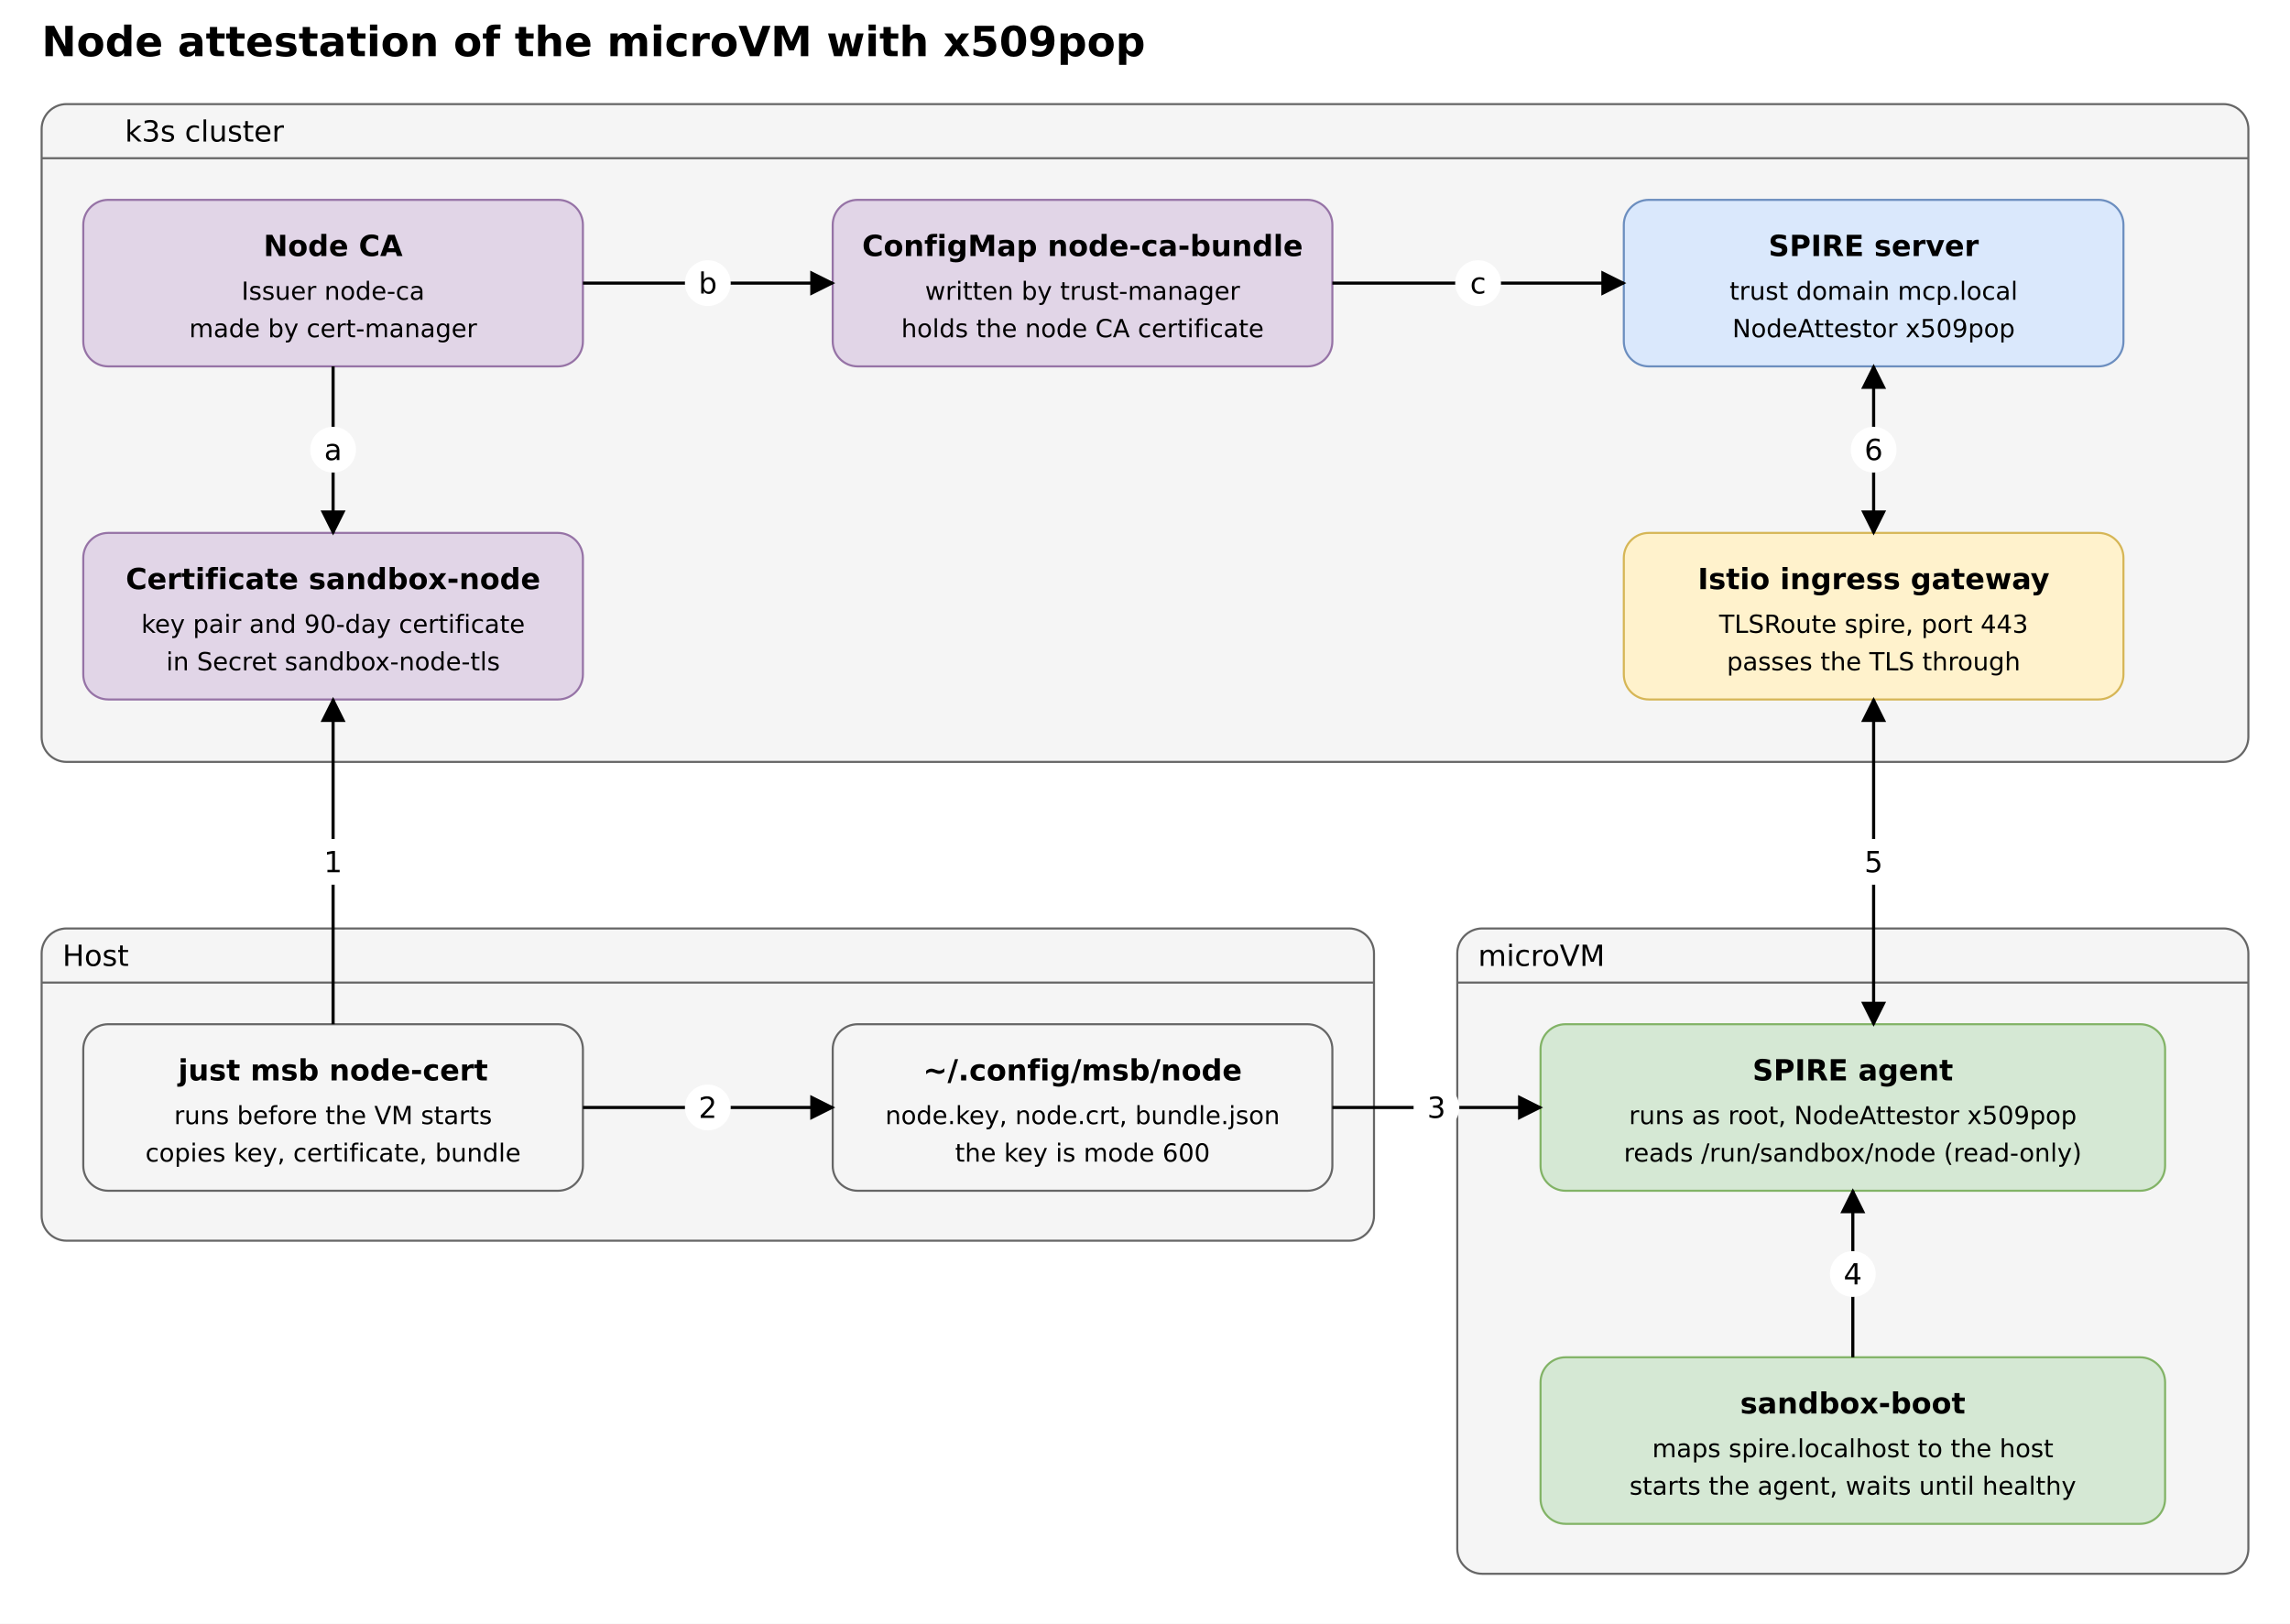
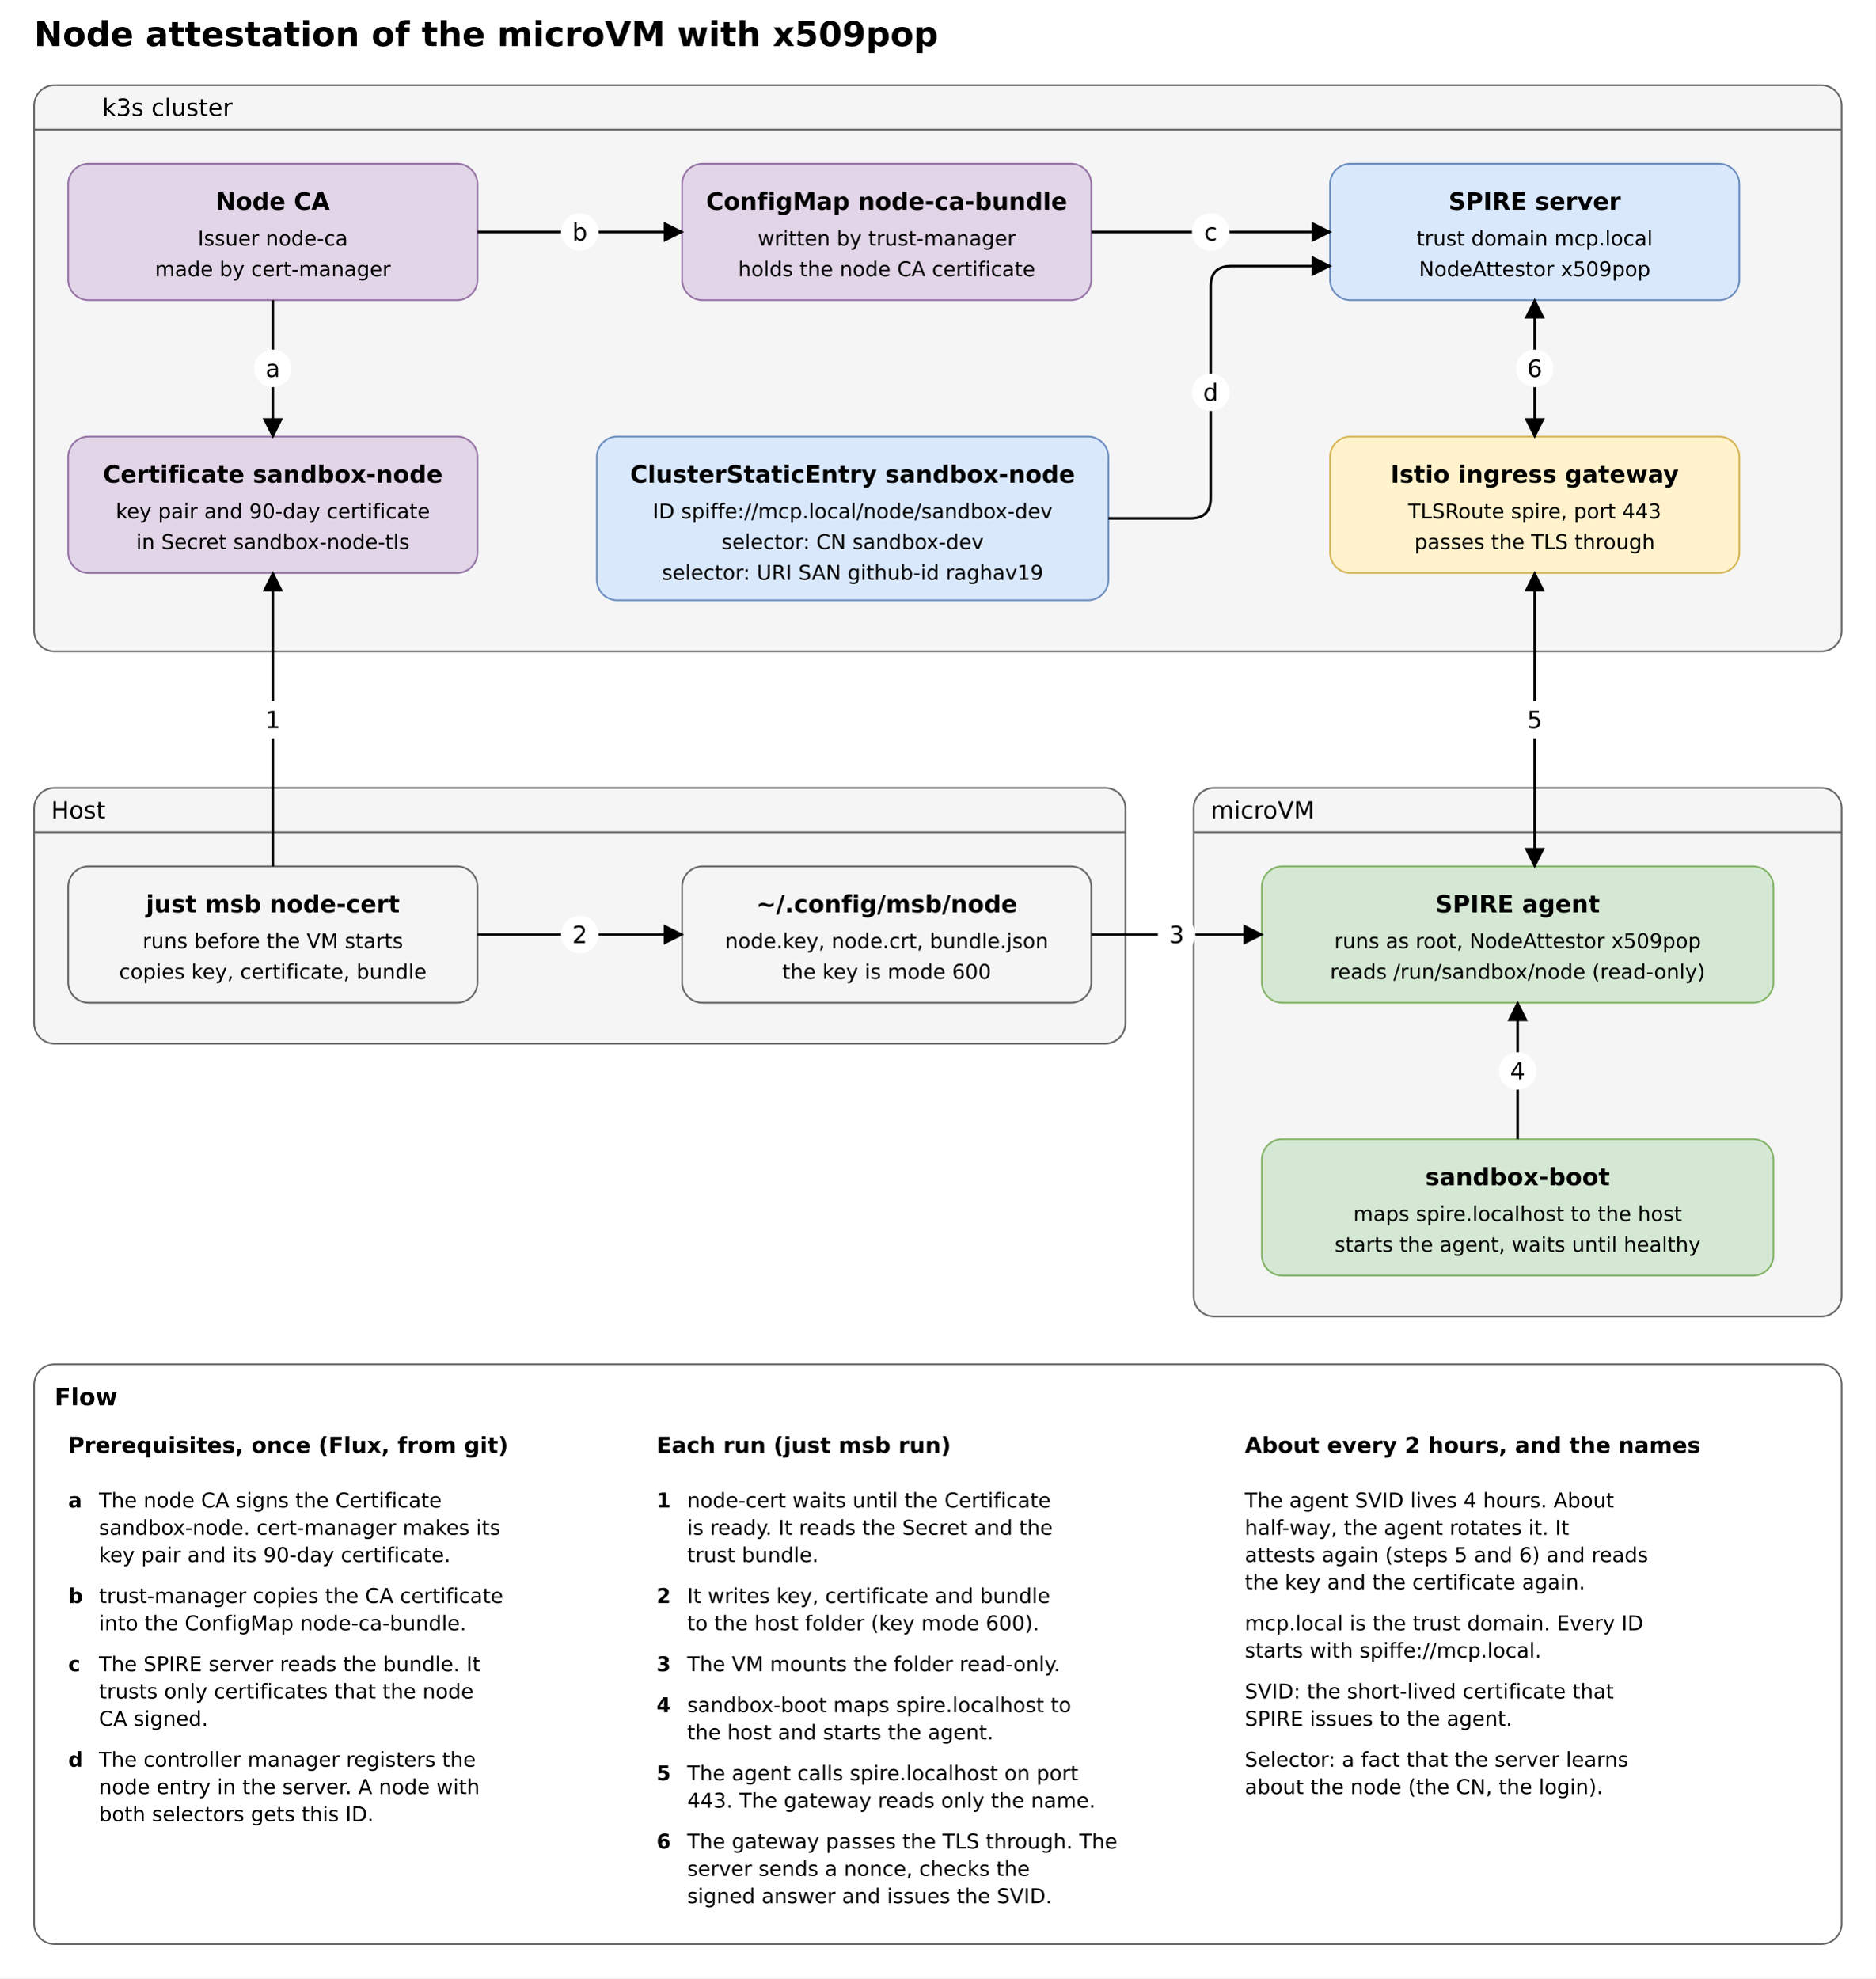
- <svg xmlns="http://www.w3.org/2000/svg" width="1100" height="780" viewBox="0 0 1100 780" font-family="DejaVu Sans">
+ <svg xmlns="http://www.w3.org/2000/svg" width="1100" height="1160" viewBox="0 0 1100 1160" font-family="DejaVu Sans">
  <defs>
    <marker id="arr" viewBox="0 0 10 10" refX="9" refY="5" markerWidth="8" markerHeight="8" orient="auto-start-reverse">
      <path d="M0,0 L10,5 L0,10 z" fill="#000" />
    </marker>
  </defs>
-   <rect width="1100" height="780" fill="#ffffff" />
+   <rect width="1100" height="1160" fill="#ffffff" />
  <text x="20" y="27" font-size="20" font-weight="bold">Node attestation of the microVM with x509pop</text>
-   <rect x="20" y="50" width="1060" height="316" rx="12" fill="#f5f5f5" stroke="#666666" />
+   <rect x="20" y="50" width="1060" height="332" rx="12" fill="#f5f5f5" stroke="#666666" />
  <line x1="20" y1="76" x2="1080" y2="76" stroke="#666666" />
  <text x="60" y="68" font-size="14">k3s cluster</text>
-   <rect x="20" y="446" width="640" height="150" rx="12" fill="#f5f5f5" stroke="#666666" />
-   <line x1="20" y1="472" x2="660" y2="472" stroke="#666666" />
-   <text x="30" y="464" font-size="14">Host</text>
-   <rect x="700" y="446" width="380" height="310" rx="12" fill="#f5f5f5" stroke="#666666" />
-   <line x1="700" y1="472" x2="1080" y2="472" stroke="#666666" />
-   <text x="710" y="464" font-size="14">microVM</text>
+   <rect x="20" y="462" width="640" height="150" rx="12" fill="#f5f5f5" stroke="#666666" />
+   <line x1="20" y1="488" x2="660" y2="488" stroke="#666666" />
+   <text x="30" y="480" font-size="14">Host</text>
+   <rect x="700" y="462" width="380" height="310" rx="12" fill="#f5f5f5" stroke="#666666" />
+   <line x1="700" y1="488" x2="1080" y2="488" stroke="#666666" />
+   <text x="710" y="480" font-size="14">microVM</text>
  <rect x="40" y="96" width="240" height="80" rx="12" fill="#e1d5e7" stroke="#9673a6" />
  <text x="160.0" y="123" font-size="14" font-weight="bold" text-anchor="middle">Node CA</text>
  <text x="160.0" y="144" font-size="12" text-anchor="middle">Issuer node-ca</text>
  <text x="160.0" y="162" font-size="12" text-anchor="middle">made by cert-manager</text>
  <rect x="400" y="96" width="240" height="80" rx="12" fill="#e1d5e7" stroke="#9673a6" />
  <text x="520.0" y="123" font-size="14" font-weight="bold" text-anchor="middle">ConfigMap node-ca-bundle</text>
  <text x="520.0" y="144" font-size="12" text-anchor="middle">written by trust-manager</text>
  <text x="520.0" y="162" font-size="12" text-anchor="middle">holds the node CA certificate</text>
  <rect x="780" y="96" width="240" height="80" rx="12" fill="#dae8fc" stroke="#6c8ebf" />
  <text x="900.0" y="123" font-size="14" font-weight="bold" text-anchor="middle">SPIRE server</text>
  <text x="900.0" y="144" font-size="12" text-anchor="middle">trust domain mcp.local</text>
  <text x="900.0" y="162" font-size="12" text-anchor="middle">NodeAttestor x509pop</text>
  <rect x="40" y="256" width="240" height="80" rx="12" fill="#e1d5e7" stroke="#9673a6" />
  <text x="160.0" y="283" font-size="14" font-weight="bold" text-anchor="middle">Certificate sandbox-node</text>
  <text x="160.0" y="304" font-size="12" text-anchor="middle">key pair and 90-day certificate</text>
  <text x="160.0" y="322" font-size="12" text-anchor="middle">in Secret sandbox-node-tls</text>
+   <rect x="350" y="256" width="300" height="96" rx="12" fill="#dae8fc" stroke="#6c8ebf" />
+   <text x="500.0" y="283" font-size="14" font-weight="bold" text-anchor="middle">ClusterStaticEntry sandbox-node</text>
+   <text x="500.0" y="304" font-size="12" text-anchor="middle">ID spiffe://mcp.local/node/sandbox-dev</text>
+   <text x="500.0" y="322" font-size="12" text-anchor="middle">selector: CN sandbox-dev</text>
+   <text x="500.0" y="340" font-size="12" text-anchor="middle">selector: URI SAN github-id raghav19</text>
  <rect x="780" y="256" width="240" height="80" rx="12" fill="#fff2cc" stroke="#d6b656" />
  <text x="900.0" y="283" font-size="14" font-weight="bold" text-anchor="middle">Istio ingress gateway</text>
  <text x="900.0" y="304" font-size="12" text-anchor="middle">TLSRoute spire, port 443</text>
  <text x="900.0" y="322" font-size="12" text-anchor="middle">passes the TLS through</text>
-   <rect x="40" y="492" width="240" height="80" rx="12" fill="#f5f5f5" stroke="#666666" />
-   <text x="160.0" y="519" font-size="14" font-weight="bold" text-anchor="middle">just msb node-cert</text>
-   <text x="160.0" y="540" font-size="12" text-anchor="middle">runs before the VM starts</text>
-   <text x="160.0" y="558" font-size="12" text-anchor="middle">copies key, certificate, bundle</text>
-   <rect x="400" y="492" width="240" height="80" rx="12" fill="#f5f5f5" stroke="#666666" />
-   <text x="520.0" y="519" font-size="14" font-weight="bold" text-anchor="middle">~/.config/msb/node</text>
-   <text x="520.0" y="540" font-size="12" text-anchor="middle">node.key, node.crt, bundle.json</text>
-   <text x="520.0" y="558" font-size="12" text-anchor="middle">the key is mode 600</text>
-   <rect x="740" y="492" width="300" height="80" rx="12" fill="#d5e8d4" stroke="#82b366" />
-   <text x="890.0" y="519" font-size="14" font-weight="bold" text-anchor="middle">SPIRE agent</text>
-   <text x="890.0" y="540" font-size="12" text-anchor="middle">runs as root, NodeAttestor x509pop</text>
-   <text x="890.0" y="558" font-size="12" text-anchor="middle">reads /run/sandbox/node (read-only)</text>
-   <rect x="740" y="652" width="300" height="80" rx="12" fill="#d5e8d4" stroke="#82b366" />
-   <text x="890.0" y="679" font-size="14" font-weight="bold" text-anchor="middle">sandbox-boot</text>
-   <text x="890.0" y="700" font-size="12" text-anchor="middle">maps spire.localhost to the host</text>
-   <text x="890.0" y="718" font-size="12" text-anchor="middle">starts the agent, waits until healthy</text>
-   <line x1="160.0" y1="176" x2="160.0" y2="256" stroke="#000" stroke-width="1.5" marker-end="url(#arr)" />
+   <rect x="40" y="508" width="240" height="80" rx="12" fill="#f5f5f5" stroke="#666666" />
+   <text x="160.0" y="535" font-size="14" font-weight="bold" text-anchor="middle">just msb node-cert</text>
+   <text x="160.0" y="556" font-size="12" text-anchor="middle">runs before the VM starts</text>
+   <text x="160.0" y="574" font-size="12" text-anchor="middle">copies key, certificate, bundle</text>
+   <rect x="400" y="508" width="240" height="80" rx="12" fill="#f5f5f5" stroke="#666666" />
+   <text x="520.0" y="535" font-size="14" font-weight="bold" text-anchor="middle">~/.config/msb/node</text>
+   <text x="520.0" y="556" font-size="12" text-anchor="middle">node.key, node.crt, bundle.json</text>
+   <text x="520.0" y="574" font-size="12" text-anchor="middle">the key is mode 600</text>
+   <rect x="740" y="508" width="300" height="80" rx="12" fill="#d5e8d4" stroke="#82b366" />
+   <text x="890.0" y="535" font-size="14" font-weight="bold" text-anchor="middle">SPIRE agent</text>
+   <text x="890.0" y="556" font-size="12" text-anchor="middle">runs as root, NodeAttestor x509pop</text>
+   <text x="890.0" y="574" font-size="12" text-anchor="middle">reads /run/sandbox/node (read-only)</text>
+   <rect x="740" y="668" width="300" height="80" rx="12" fill="#d5e8d4" stroke="#82b366" />
+   <text x="890.0" y="695" font-size="14" font-weight="bold" text-anchor="middle">sandbox-boot</text>
+   <text x="890.0" y="716" font-size="12" text-anchor="middle">maps spire.localhost to the host</text>
+   <text x="890.0" y="734" font-size="12" text-anchor="middle">starts the agent, waits until healthy</text>
+   <path d="M160.0,176 L160.0,256" fill="none" stroke="#000" stroke-width="1.5" marker-end="url(#arr)" />
  <circle cx="160.0" cy="216.0" r="11" fill="#ffffff" />
  <text x="160.0" y="221.0" font-size="14" text-anchor="middle">a</text>
-   <line x1="280" y1="136.0" x2="400" y2="136.0" stroke="#000" stroke-width="1.5" marker-end="url(#arr)" />
+   <path d="M280,136.0 L400,136.0" fill="none" stroke="#000" stroke-width="1.5" marker-end="url(#arr)" />
  <circle cx="340.0" cy="136.0" r="11" fill="#ffffff" />
  <text x="340.0" y="141.0" font-size="14" text-anchor="middle">b</text>
-   <line x1="640" y1="136.0" x2="780" y2="136.0" stroke="#000" stroke-width="1.5" marker-end="url(#arr)" />
+   <path d="M640,136.0 L780,136.0" fill="none" stroke="#000" stroke-width="1.5" marker-end="url(#arr)" />
  <circle cx="710.0" cy="136.0" r="11" fill="#ffffff" />
  <text x="710.0" y="141.0" font-size="14" text-anchor="middle">c</text>
-   <line x1="160.0" y1="492" x2="160.0" y2="336" stroke="#000" stroke-width="1.5" marker-end="url(#arr)" />
-   <circle cx="160.0" cy="414.0" r="11" fill="#ffffff" />
-   <text x="160.0" y="419.0" font-size="14" text-anchor="middle">1</text>
-   <line x1="280" y1="532.0" x2="400" y2="532.0" stroke="#000" stroke-width="1.5" marker-end="url(#arr)" />
-   <circle cx="340.0" cy="532.0" r="11" fill="#ffffff" />
-   <text x="340.0" y="537.0" font-size="14" text-anchor="middle">2</text>
-   <line x1="640" y1="532.0" x2="740" y2="532.0" stroke="#000" stroke-width="1.5" marker-end="url(#arr)" />
-   <circle cx="690.0" cy="532.0" r="11" fill="#ffffff" />
-   <text x="690.0" y="537.0" font-size="14" text-anchor="middle">3</text>
-   <line x1="890.0" y1="652" x2="890.0" y2="572" stroke="#000" stroke-width="1.5" marker-end="url(#arr)" />
-   <circle cx="890.0" cy="612.0" r="11" fill="#ffffff" />
-   <text x="890.0" y="617.0" font-size="14" text-anchor="middle">4</text>
-   <line x1="899.99" y1="492" x2="900.0" y2="336" stroke="#000" stroke-width="1.5" marker-end="url(#arr)" marker-start="url(#arr)" />
-   <circle cx="899.995" cy="414.0" r="11" fill="#ffffff" />
-   <text x="899.995" y="419.0" font-size="14" text-anchor="middle">5</text>
-   <line x1="900.0" y1="256" x2="900.0" y2="176" stroke="#000" stroke-width="1.5" marker-end="url(#arr)" marker-start="url(#arr)" />
+   <path d="M650,304.0 L698.0,304.0 Q710,304 710.0,292.0 L710.0,168.0 Q710,156 722.0,156.0 L780,156.0" fill="none" stroke="#000" stroke-width="1.5" marker-end="url(#arr)" />
+   <circle cx="710.0" cy="230.0" r="11" fill="#ffffff" />
+   <text x="710.0" y="235.0" font-size="14" text-anchor="middle">d</text>
+   <path d="M160.0,508 L160.0,336" fill="none" stroke="#000" stroke-width="1.5" marker-end="url(#arr)" />
+   <circle cx="160.0" cy="422.0" r="11" fill="#ffffff" />
+   <text x="160.0" y="427.0" font-size="14" text-anchor="middle">1</text>
+   <path d="M280,548.0 L400,548.0" fill="none" stroke="#000" stroke-width="1.5" marker-end="url(#arr)" />
+   <circle cx="340.0" cy="548.0" r="11" fill="#ffffff" />
+   <text x="340.0" y="553.0" font-size="14" text-anchor="middle">2</text>
+   <path d="M640,548.0 L740,548.0" fill="none" stroke="#000" stroke-width="1.5" marker-end="url(#arr)" />
+   <circle cx="690.0" cy="548.0" r="11" fill="#ffffff" />
+   <text x="690.0" y="553.0" font-size="14" text-anchor="middle">3</text>
+   <path d="M890.0,668 L890.0,588" fill="none" stroke="#000" stroke-width="1.5" marker-end="url(#arr)" />
+   <circle cx="890.0" cy="628.0" r="11" fill="#ffffff" />
+   <text x="890.0" y="633.0" font-size="14" text-anchor="middle">4</text>
+   <path d="M899.99,508 L900.0,336" fill="none" stroke="#000" stroke-width="1.5" marker-end="url(#arr)" marker-start="url(#arr)" />
+   <circle cx="899.995" cy="422.0" r="11" fill="#ffffff" />
+   <text x="899.995" y="427.0" font-size="14" text-anchor="middle">5</text>
+   <path d="M900.0,256 L900.0,176" fill="none" stroke="#000" stroke-width="1.5" marker-end="url(#arr)" marker-start="url(#arr)" />
  <circle cx="900.0" cy="216.0" r="11" fill="#ffffff" />
  <text x="900.0" y="221.0" font-size="14" text-anchor="middle">6</text>
+   <rect x="20" y="800" width="1060" height="340" rx="12" fill="#ffffff" stroke="#666666" />
+   <text x="32" y="824" font-size="14" font-weight="bold">Flow</text>
+   <text x="40" y="852" font-size="13" font-weight="bold">Prerequisites, once (Flux, from git)</text>
+   <text x="40" y="884" font-size="12" font-weight="bold">a</text>
+   <text x="58" y="884" font-size="12">The node CA signs the Certificate</text>
+   <text x="58" y="900" font-size="12">sandbox-node. cert-manager makes its</text>
+   <text x="58" y="916" font-size="12">key pair and its 90-day certificate.</text>
+   <text x="40" y="940" font-size="12" font-weight="bold">b</text>
+   <text x="58" y="940" font-size="12">trust-manager copies the CA certificate</text>
+   <text x="58" y="956" font-size="12">into the ConfigMap node-ca-bundle.</text>
+   <text x="40" y="980" font-size="12" font-weight="bold">c</text>
+   <text x="58" y="980" font-size="12">The SPIRE server reads the bundle. It</text>
+   <text x="58" y="996" font-size="12">trusts only certificates that the node</text>
+   <text x="58" y="1012" font-size="12">CA signed.</text>
+   <text x="40" y="1036" font-size="12" font-weight="bold">d</text>
+   <text x="58" y="1036" font-size="12">The controller manager registers the</text>
+   <text x="58" y="1052" font-size="12">node entry in the server. A node with</text>
+   <text x="58" y="1068" font-size="12">both selectors gets this ID.</text>
+   <text x="385" y="852" font-size="13" font-weight="bold">Each run (just msb run)</text>
+   <text x="385" y="884" font-size="12" font-weight="bold">1</text>
+   <text x="403" y="884" font-size="12">node-cert waits until the Certificate</text>
+   <text x="403" y="900" font-size="12">is ready. It reads the Secret and the</text>
+   <text x="403" y="916" font-size="12">trust bundle.</text>
+   <text x="385" y="940" font-size="12" font-weight="bold">2</text>
+   <text x="403" y="940" font-size="12">It writes key, certificate and bundle</text>
+   <text x="403" y="956" font-size="12">to the host folder (key mode 600).</text>
+   <text x="385" y="980" font-size="12" font-weight="bold">3</text>
+   <text x="403" y="980" font-size="12">The VM mounts the folder read-only.</text>
+   <text x="385" y="1004" font-size="12" font-weight="bold">4</text>
+   <text x="403" y="1004" font-size="12">sandbox-boot maps spire.localhost to</text>
+   <text x="403" y="1020" font-size="12">the host and starts the agent.</text>
+   <text x="385" y="1044" font-size="12" font-weight="bold">5</text>
+   <text x="403" y="1044" font-size="12">The agent calls spire.localhost on port</text>
+   <text x="403" y="1060" font-size="12">443. The gateway reads only the name.</text>
+   <text x="385" y="1084" font-size="12" font-weight="bold">6</text>
+   <text x="403" y="1084" font-size="12">The gateway passes the TLS through. The</text>
+   <text x="403" y="1100" font-size="12">server sends a nonce, checks the</text>
+   <text x="403" y="1116" font-size="12">signed answer and issues the SVID.</text>
+   <text x="730" y="852" font-size="13" font-weight="bold">About every 2 hours, and the names</text>
+   <text x="730" y="884" font-size="12">The agent SVID lives 4 hours. About</text>
+   <text x="730" y="900" font-size="12">half-way, the agent rotates it. It</text>
+   <text x="730" y="916" font-size="12">attests again (steps 5 and 6) and reads</text>
+   <text x="730" y="932" font-size="12">the key and the certificate again.</text>
+   <text x="730" y="956" font-size="12">mcp.local is the trust domain. Every ID</text>
+   <text x="730" y="972" font-size="12">starts with spiffe://mcp.local.</text>
+   <text x="730" y="996" font-size="12">SVID: the short-lived certificate that</text>
+   <text x="730" y="1012" font-size="12">SPIRE issues to the agent.</text>
+   <text x="730" y="1036" font-size="12">Selector: a fact that the server learns</text>
+   <text x="730" y="1052" font-size="12">about the node (the CN, the login).</text>
</svg>
